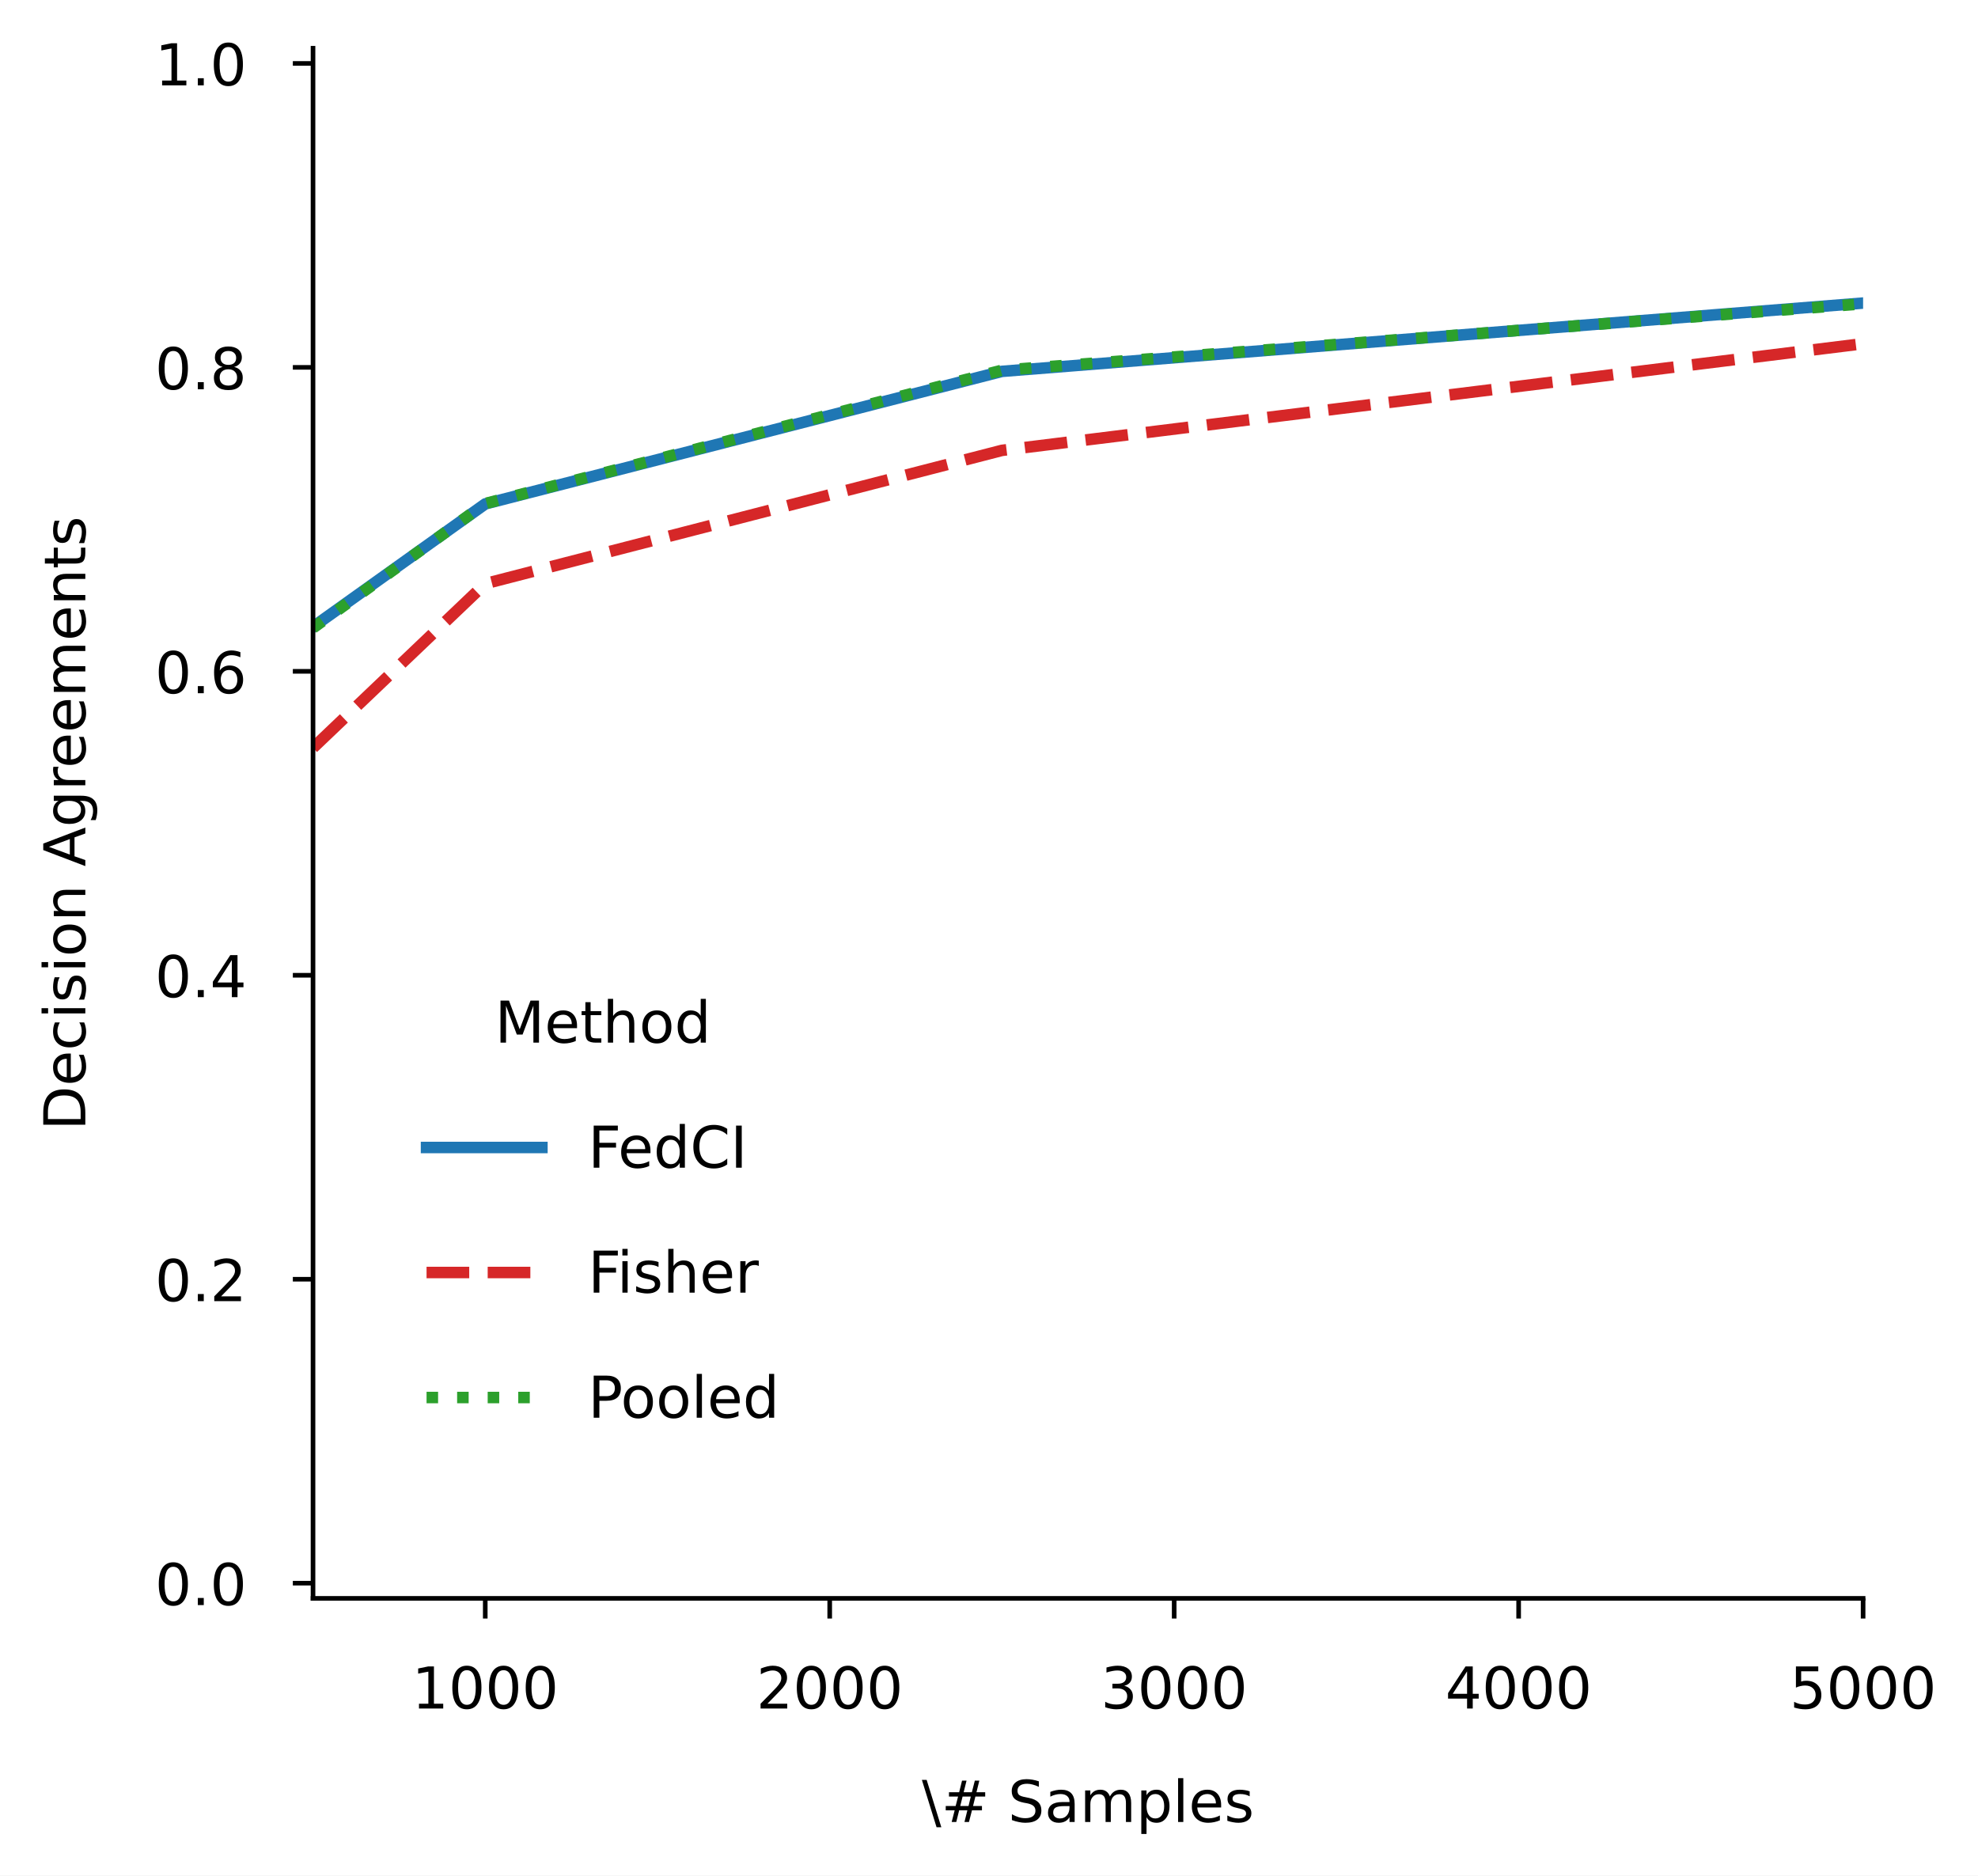
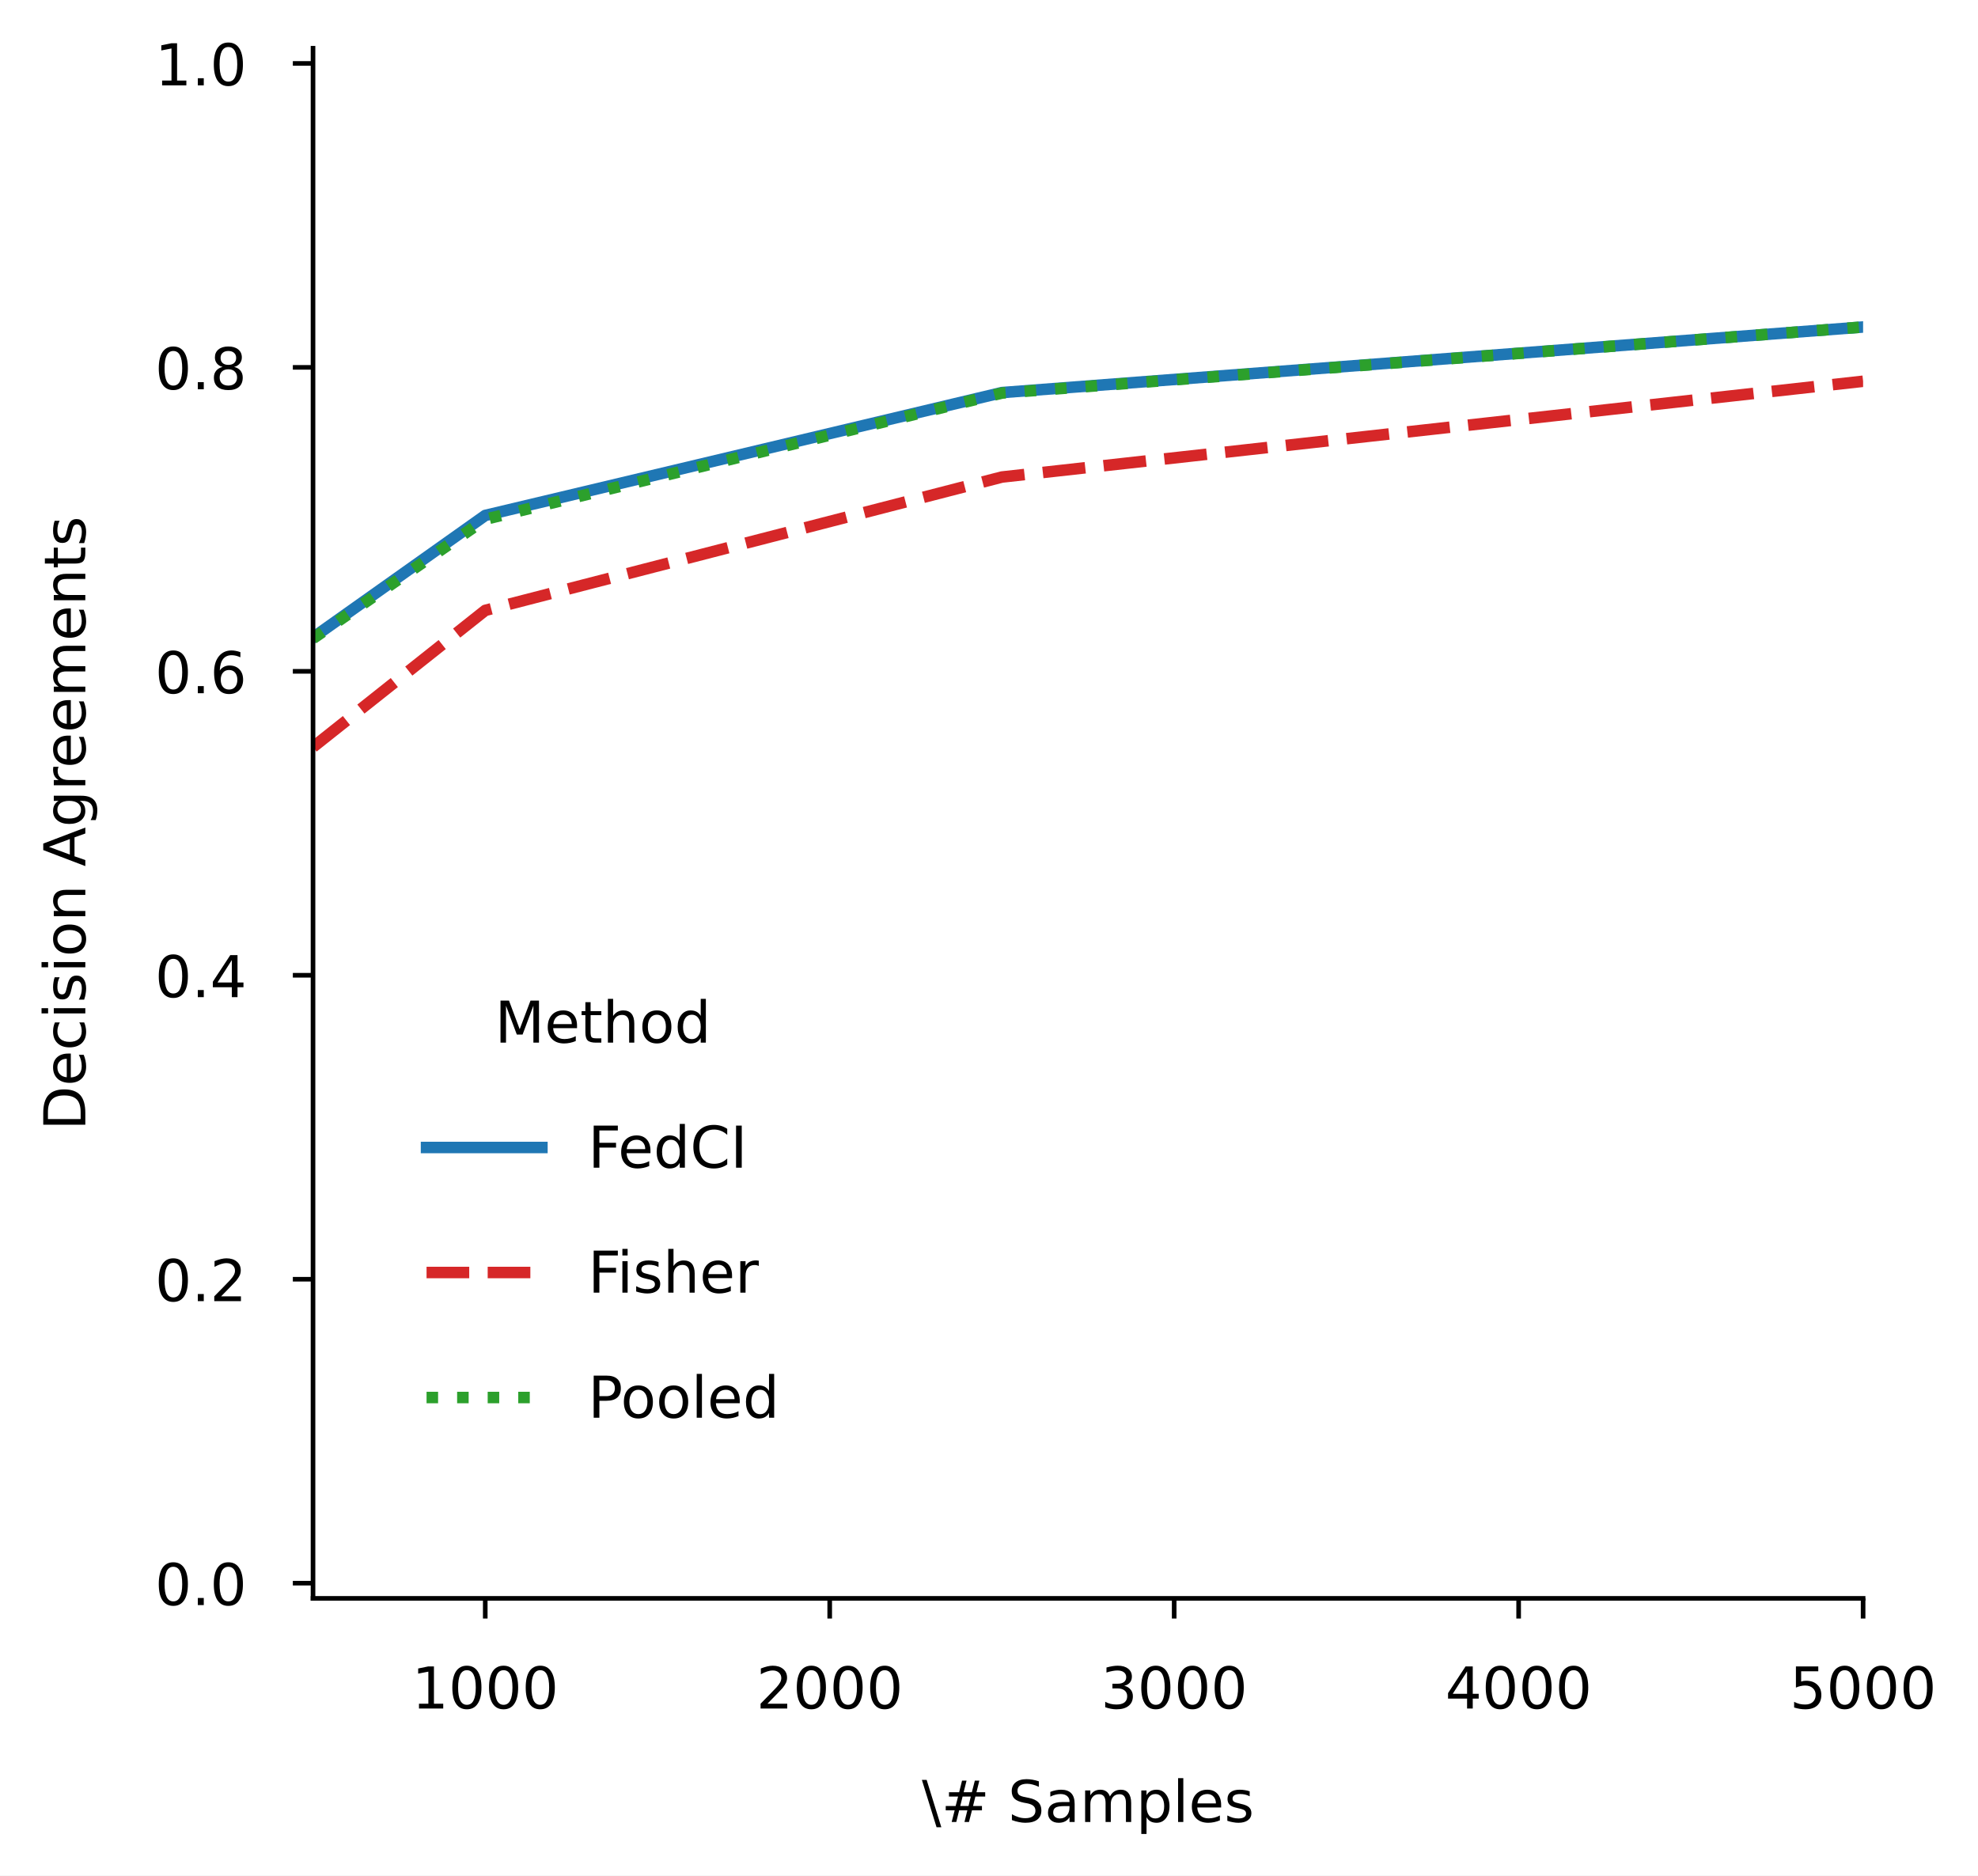
<svg xmlns="http://www.w3.org/2000/svg" xmlns:xlink="http://www.w3.org/1999/xlink" width="343.006pt" height="325.22pt" viewBox="0 0 343.006 325.22" version="1.1">
  <defs>
    <style type="text/css">*{stroke-linejoin: round; stroke-linecap: butt}</style>
  </defs>
  <g id="figure_1">
    <g id="patch_1">
      <path d="M -0 325.22  L 343.006 325.22  L 343.006 0  L -0 0  z " style="fill: #ffffff" />
    </g>
    <g id="axes_1">
      <g id="patch_2">
        <path d="M 54.281 277.164  L 323.081 277.164  L 323.081 8.364  L 54.281 8.364  z " style="fill: #ffffff" />
      </g>
      <g id="line2d_1">
-         <path d="M 54.281 108.702  L 84.148 87.382  L 173.748 64.397  L 323.081 52.552  " clip-path="url(#p312db0b911)" style="fill: none; stroke: #1f77b4; stroke-width: 2; stroke-linecap: square" />
+         <path d="M 54.281 110.555  L 84.148 89.378  L 173.748 68.074  L 323.081 56.701  " clip-path="url(#p849cc7fad0)" style="fill: none; stroke: #1f77b4; stroke-width: 2; stroke-linecap: square" />
      </g>
      <g id="line2d_2">
-         <path d="M 54.281 129.681  L 84.148 101.211  L 173.748 78.098  L 323.081 59.595  " clip-path="url(#p312db0b911)" style="fill: none; stroke-dasharray: 7.4,3.2; stroke-dashoffset: 0; stroke: #d62728; stroke-width: 2" />
+         <path d="M 54.281 129.546  L 84.148 105.843  L 173.748 82.719  L 323.081 66.113  " clip-path="url(#p849cc7fad0)" style="fill: none; stroke-dasharray: 7.4,3.2; stroke-dashoffset: 0; stroke: #d62728; stroke-width: 2" />
      </g>
      <g id="matplotlib.axis_1">
        <g id="xtick_1">
          <g id="line2d_3">
            <defs>
-               <path id="m1aca5a2c87" d="M 0 0  L 0 3.5  " style="stroke: #000000; stroke-width: 0.8" />
+               <path id="maf855f1c5e" d="M 0 0  L 0 3.5  " style="stroke: #000000; stroke-width: 0.8" />
            </defs>
            <g>
-               <use xlink:href="#m1aca5a2c87" x="84.148" y="277.164" style="stroke: #000000; stroke-width: 0.8" />
+               <use xlink:href="#maf855f1c5e" x="84.148" y="277.164" style="stroke: #000000; stroke-width: 0.8" />
            </g>
          </g>
          <g id="text_1">
            <text style="font-size: 10px; font-family: 'DejaVu Sans', 'Bitstream Vera Sans', 'Computer Modern Sans Serif', 'Lucida Grande', 'Verdana', 'Geneva', 'Lucid', 'Arial', 'Helvetica', 'Avant Garde', sans-serif; text-anchor: middle" x="84.148" y="296.262" transform="rotate(-0 84.14792 296.2624)">1000</text>
          </g>
        </g>
        <g id="xtick_2">
          <g id="line2d_4">
            <g>
-               <use xlink:href="#m1aca5a2c87" x="143.881" y="277.164" style="stroke: #000000; stroke-width: 0.8" />
+               <use xlink:href="#maf855f1c5e" x="143.881" y="277.164" style="stroke: #000000; stroke-width: 0.8" />
            </g>
          </g>
          <g id="text_2">
            <text style="font-size: 10px; font-family: 'DejaVu Sans', 'Bitstream Vera Sans', 'Computer Modern Sans Serif', 'Lucida Grande', 'Verdana', 'Geneva', 'Lucid', 'Arial', 'Helvetica', 'Avant Garde', sans-serif; text-anchor: middle" x="143.881" y="296.262" transform="rotate(-0 143.8812 296.2624)">2000</text>
          </g>
        </g>
        <g id="xtick_3">
          <g id="line2d_5">
            <g>
-               <use xlink:href="#m1aca5a2c87" x="203.615" y="277.164" style="stroke: #000000; stroke-width: 0.8" />
+               <use xlink:href="#maf855f1c5e" x="203.615" y="277.164" style="stroke: #000000; stroke-width: 0.8" />
            </g>
          </g>
          <g id="text_3">
            <text style="font-size: 10px; font-family: 'DejaVu Sans', 'Bitstream Vera Sans', 'Computer Modern Sans Serif', 'Lucida Grande', 'Verdana', 'Geneva', 'Lucid', 'Arial', 'Helvetica', 'Avant Garde', sans-serif; text-anchor: middle" x="203.615" y="296.262" transform="rotate(-0 203.6146 296.2624)">3000</text>
          </g>
        </g>
        <g id="xtick_4">
          <g id="line2d_6">
            <g>
-               <use xlink:href="#m1aca5a2c87" x="263.348" y="277.164" style="stroke: #000000; stroke-width: 0.8" />
+               <use xlink:href="#maf855f1c5e" x="263.348" y="277.164" style="stroke: #000000; stroke-width: 0.8" />
            </g>
          </g>
          <g id="text_4">
            <text style="font-size: 10px; font-family: 'DejaVu Sans', 'Bitstream Vera Sans', 'Computer Modern Sans Serif', 'Lucida Grande', 'Verdana', 'Geneva', 'Lucid', 'Arial', 'Helvetica', 'Avant Garde', sans-serif; text-anchor: middle" x="263.348" y="296.262" transform="rotate(-0 263.3479 296.2624)">4000</text>
          </g>
        </g>
        <g id="xtick_5">
          <g id="line2d_7">
            <g>
-               <use xlink:href="#m1aca5a2c87" x="323.081" y="277.164" style="stroke: #000000; stroke-width: 0.8" />
+               <use xlink:href="#maf855f1c5e" x="323.081" y="277.164" style="stroke: #000000; stroke-width: 0.8" />
            </g>
          </g>
          <g id="text_5">
            <text style="font-size: 10px; font-family: 'DejaVu Sans', 'Bitstream Vera Sans', 'Computer Modern Sans Serif', 'Lucida Grande', 'Verdana', 'Geneva', 'Lucid', 'Arial', 'Helvetica', 'Avant Garde', sans-serif; text-anchor: middle" x="323.081" y="296.262" transform="rotate(-0 323.0813 296.2624)">5000</text>
          </g>
        </g>
        <g id="text_6">
          <text style="font-size: 10px; font-family: 'DejaVu Sans', 'Bitstream Vera Sans', 'Computer Modern Sans Serif', 'Lucida Grande', 'Verdana', 'Geneva', 'Lucid', 'Arial', 'Helvetica', 'Avant Garde', sans-serif; text-anchor: middle" x="188.681" y="315.94" transform="rotate(-0 188.6813 315.9405)">\# Samples</text>
        </g>
      </g>
      <g id="matplotlib.axis_2">
        <g id="ytick_1">
          <g id="line2d_8">
            <defs>
-               <path id="meed1c660c9" d="M 0 0  L -3.5 0  " style="stroke: #000000; stroke-width: 0.8" />
+               <path id="m8070df9d06" d="M 0 0  L -3.5 0  " style="stroke: #000000; stroke-width: 0.8" />
            </defs>
            <g>
-               <use xlink:href="#meed1c660c9" x="54.281" y="274.529" style="stroke: #000000; stroke-width: 0.8" />
+               <use xlink:href="#m8070df9d06" x="54.281" y="274.529" style="stroke: #000000; stroke-width: 0.8" />
            </g>
          </g>
          <g id="text_7">
            <text style="font-size: 10px; font-family: 'DejaVu Sans', 'Bitstream Vera Sans', 'Computer Modern Sans Serif', 'Lucida Grande', 'Verdana', 'Geneva', 'Lucid', 'Arial', 'Helvetica', 'Avant Garde', sans-serif; text-anchor: end" x="42.781" y="278.328" transform="rotate(-0 42.78125 278.3278)">0.0</text>
          </g>
        </g>
        <g id="ytick_2">
          <g id="line2d_9">
            <g>
-               <use xlink:href="#meed1c660c9" x="54.281" y="221.823" style="stroke: #000000; stroke-width: 0.8" />
+               <use xlink:href="#m8070df9d06" x="54.281" y="221.823" style="stroke: #000000; stroke-width: 0.8" />
            </g>
          </g>
          <g id="text_8">
            <text style="font-size: 10px; font-family: 'DejaVu Sans', 'Bitstream Vera Sans', 'Computer Modern Sans Serif', 'Lucida Grande', 'Verdana', 'Geneva', 'Lucid', 'Arial', 'Helvetica', 'Avant Garde', sans-serif; text-anchor: end" x="42.781" y="225.622" transform="rotate(-0 42.78125 225.622)">0.2</text>
          </g>
        </g>
        <g id="ytick_3">
          <g id="line2d_10">
            <g>
-               <use xlink:href="#meed1c660c9" x="54.281" y="169.117" style="stroke: #000000; stroke-width: 0.8" />
+               <use xlink:href="#m8070df9d06" x="54.281" y="169.117" style="stroke: #000000; stroke-width: 0.8" />
            </g>
          </g>
          <g id="text_9">
            <text style="font-size: 10px; font-family: 'DejaVu Sans', 'Bitstream Vera Sans', 'Computer Modern Sans Serif', 'Lucida Grande', 'Verdana', 'Geneva', 'Lucid', 'Arial', 'Helvetica', 'Avant Garde', sans-serif; text-anchor: end" x="42.781" y="172.916" transform="rotate(-0 42.78125 172.9161)">0.4</text>
          </g>
        </g>
        <g id="ytick_4">
          <g id="line2d_11">
            <g>
-               <use xlink:href="#meed1c660c9" x="54.281" y="116.411" style="stroke: #000000; stroke-width: 0.8" />
+               <use xlink:href="#m8070df9d06" x="54.281" y="116.411" style="stroke: #000000; stroke-width: 0.8" />
            </g>
          </g>
          <g id="text_10">
            <text style="font-size: 10px; font-family: 'DejaVu Sans', 'Bitstream Vera Sans', 'Computer Modern Sans Serif', 'Lucida Grande', 'Verdana', 'Geneva', 'Lucid', 'Arial', 'Helvetica', 'Avant Garde', sans-serif; text-anchor: end" x="42.781" y="120.21" transform="rotate(-0 42.78125 120.2102)">0.6</text>
          </g>
        </g>
        <g id="ytick_5">
          <g id="line2d_12">
            <g>
-               <use xlink:href="#meed1c660c9" x="54.281" y="63.705" style="stroke: #000000; stroke-width: 0.8" />
+               <use xlink:href="#m8070df9d06" x="54.281" y="63.705" style="stroke: #000000; stroke-width: 0.8" />
            </g>
          </g>
          <g id="text_11">
            <text style="font-size: 10px; font-family: 'DejaVu Sans', 'Bitstream Vera Sans', 'Computer Modern Sans Serif', 'Lucida Grande', 'Verdana', 'Geneva', 'Lucid', 'Arial', 'Helvetica', 'Avant Garde', sans-serif; text-anchor: end" x="42.781" y="67.504" transform="rotate(-0 42.78125 67.50432)">0.8</text>
          </g>
        </g>
        <g id="ytick_6">
          <g id="line2d_13">
            <g>
-               <use xlink:href="#meed1c660c9" x="54.281" y="10.999" style="stroke: #000000; stroke-width: 0.8" />
+               <use xlink:href="#m8070df9d06" x="54.281" y="10.999" style="stroke: #000000; stroke-width: 0.8" />
            </g>
          </g>
          <g id="text_12">
            <text style="font-size: 10px; font-family: 'DejaVu Sans', 'Bitstream Vera Sans', 'Computer Modern Sans Serif', 'Lucida Grande', 'Verdana', 'Geneva', 'Lucid', 'Arial', 'Helvetica', 'Avant Garde', sans-serif; text-anchor: end" x="42.781" y="14.798" transform="rotate(-0 42.78125 14.79844)">1.0</text>
          </g>
        </g>
        <g id="text_13">
          <text style="font-size: 10px; font-family: 'DejaVu Sans', 'Bitstream Vera Sans', 'Computer Modern Sans Serif', 'Lucida Grande', 'Verdana', 'Geneva', 'Lucid', 'Arial', 'Helvetica', 'Avant Garde', sans-serif; text-anchor: middle" x="14.798" y="142.764" transform="rotate(-90 14.79844 142.7639)">Decision Agreements</text>
        </g>
      </g>
      <g id="line2d_14">
-         <path d="M 54.281 108.894  L 84.148 87.318  L 173.748 64.205  L 323.081 52.68  " clip-path="url(#p312db0b911)" style="fill: none; stroke-dasharray: 2,3.3; stroke-dashoffset: 0; stroke: #2ca02c; stroke-width: 2" />
+         <path d="M 54.281 110.722  L 84.148 90.05  L 173.748 68.157  L 323.081 56.701  " clip-path="url(#p849cc7fad0)" style="fill: none; stroke-dasharray: 2,3.3; stroke-dashoffset: 0; stroke: #2ca02c; stroke-width: 2" />
      </g>
      <g id="patch_3">
        <path d="M 54.281 277.164  L 54.281 8.364  " style="fill: none; stroke: #000000; stroke-width: 0.8; stroke-linejoin: miter; stroke-linecap: square" />
      </g>
      <g id="patch_4">
        <path d="M 54.281 277.164  L 323.081 277.164  " style="fill: none; stroke: #000000; stroke-width: 0.8; stroke-linejoin: miter; stroke-linecap: square" />
      </g>
      <g id="legend_1">
        <g id="text_14">
          <text style="font-size: 10px; font-family: 'DejaVu Sans', 'Bitstream Vera Sans', 'Computer Modern Sans Serif', 'Lucida Grande', 'Verdana', 'Geneva', 'Lucid', 'Arial', 'Helvetica', 'Avant Garde', sans-serif; text-anchor: start" x="85.808" y="180.802" transform="rotate(-0 85.80831 180.8024)">Method</text>
        </g>
        <g id="line2d_15">
          <path d="M 73.969 198.98  L 83.969 198.98  L 93.969 198.98  " style="fill: none; stroke: #1f77b4; stroke-width: 2; stroke-linecap: square" />
        </g>
        <g id="text_15">
          <text style="font-size: 10px; font-family: 'DejaVu Sans', 'Bitstream Vera Sans', 'Computer Modern Sans Serif', 'Lucida Grande', 'Verdana', 'Geneva', 'Lucid', 'Arial', 'Helvetica', 'Avant Garde', sans-serif; text-anchor: start" x="101.969" y="202.48" transform="rotate(-0 101.9693 202.4805)">FedCI</text>
        </g>
        <g id="line2d_16">
          <path d="M 73.969 220.659  L 83.969 220.659  L 93.969 220.659  " style="fill: none; stroke-dasharray: 7.4,3.2; stroke-dashoffset: 0; stroke: #d62728; stroke-width: 2" />
        </g>
        <g id="text_16">
          <text style="font-size: 10px; font-family: 'DejaVu Sans', 'Bitstream Vera Sans', 'Computer Modern Sans Serif', 'Lucida Grande', 'Verdana', 'Geneva', 'Lucid', 'Arial', 'Helvetica', 'Avant Garde', sans-serif; text-anchor: start" x="101.969" y="224.159" transform="rotate(-0 101.9693 224.1586)">Fisher</text>
        </g>
        <g id="line2d_17">
          <path d="M 73.969 242.337  L 83.969 242.337  L 93.969 242.337  " style="fill: none; stroke-dasharray: 2,3.3; stroke-dashoffset: 0; stroke: #2ca02c; stroke-width: 2" />
        </g>
        <g id="text_17">
          <text style="font-size: 10px; font-family: 'DejaVu Sans', 'Bitstream Vera Sans', 'Computer Modern Sans Serif', 'Lucida Grande', 'Verdana', 'Geneva', 'Lucid', 'Arial', 'Helvetica', 'Avant Garde', sans-serif; text-anchor: start" x="101.969" y="245.837" transform="rotate(-0 101.9693 245.8367)">Pooled</text>
        </g>
      </g>
    </g>
  </g>
  <defs>
-     <clipPath id="p312db0b911">
+     <clipPath id="p849cc7fad0">
      <rect x="54.281" y="8.364" width="268.8" height="268.8" />
    </clipPath>
  </defs>
</svg>
